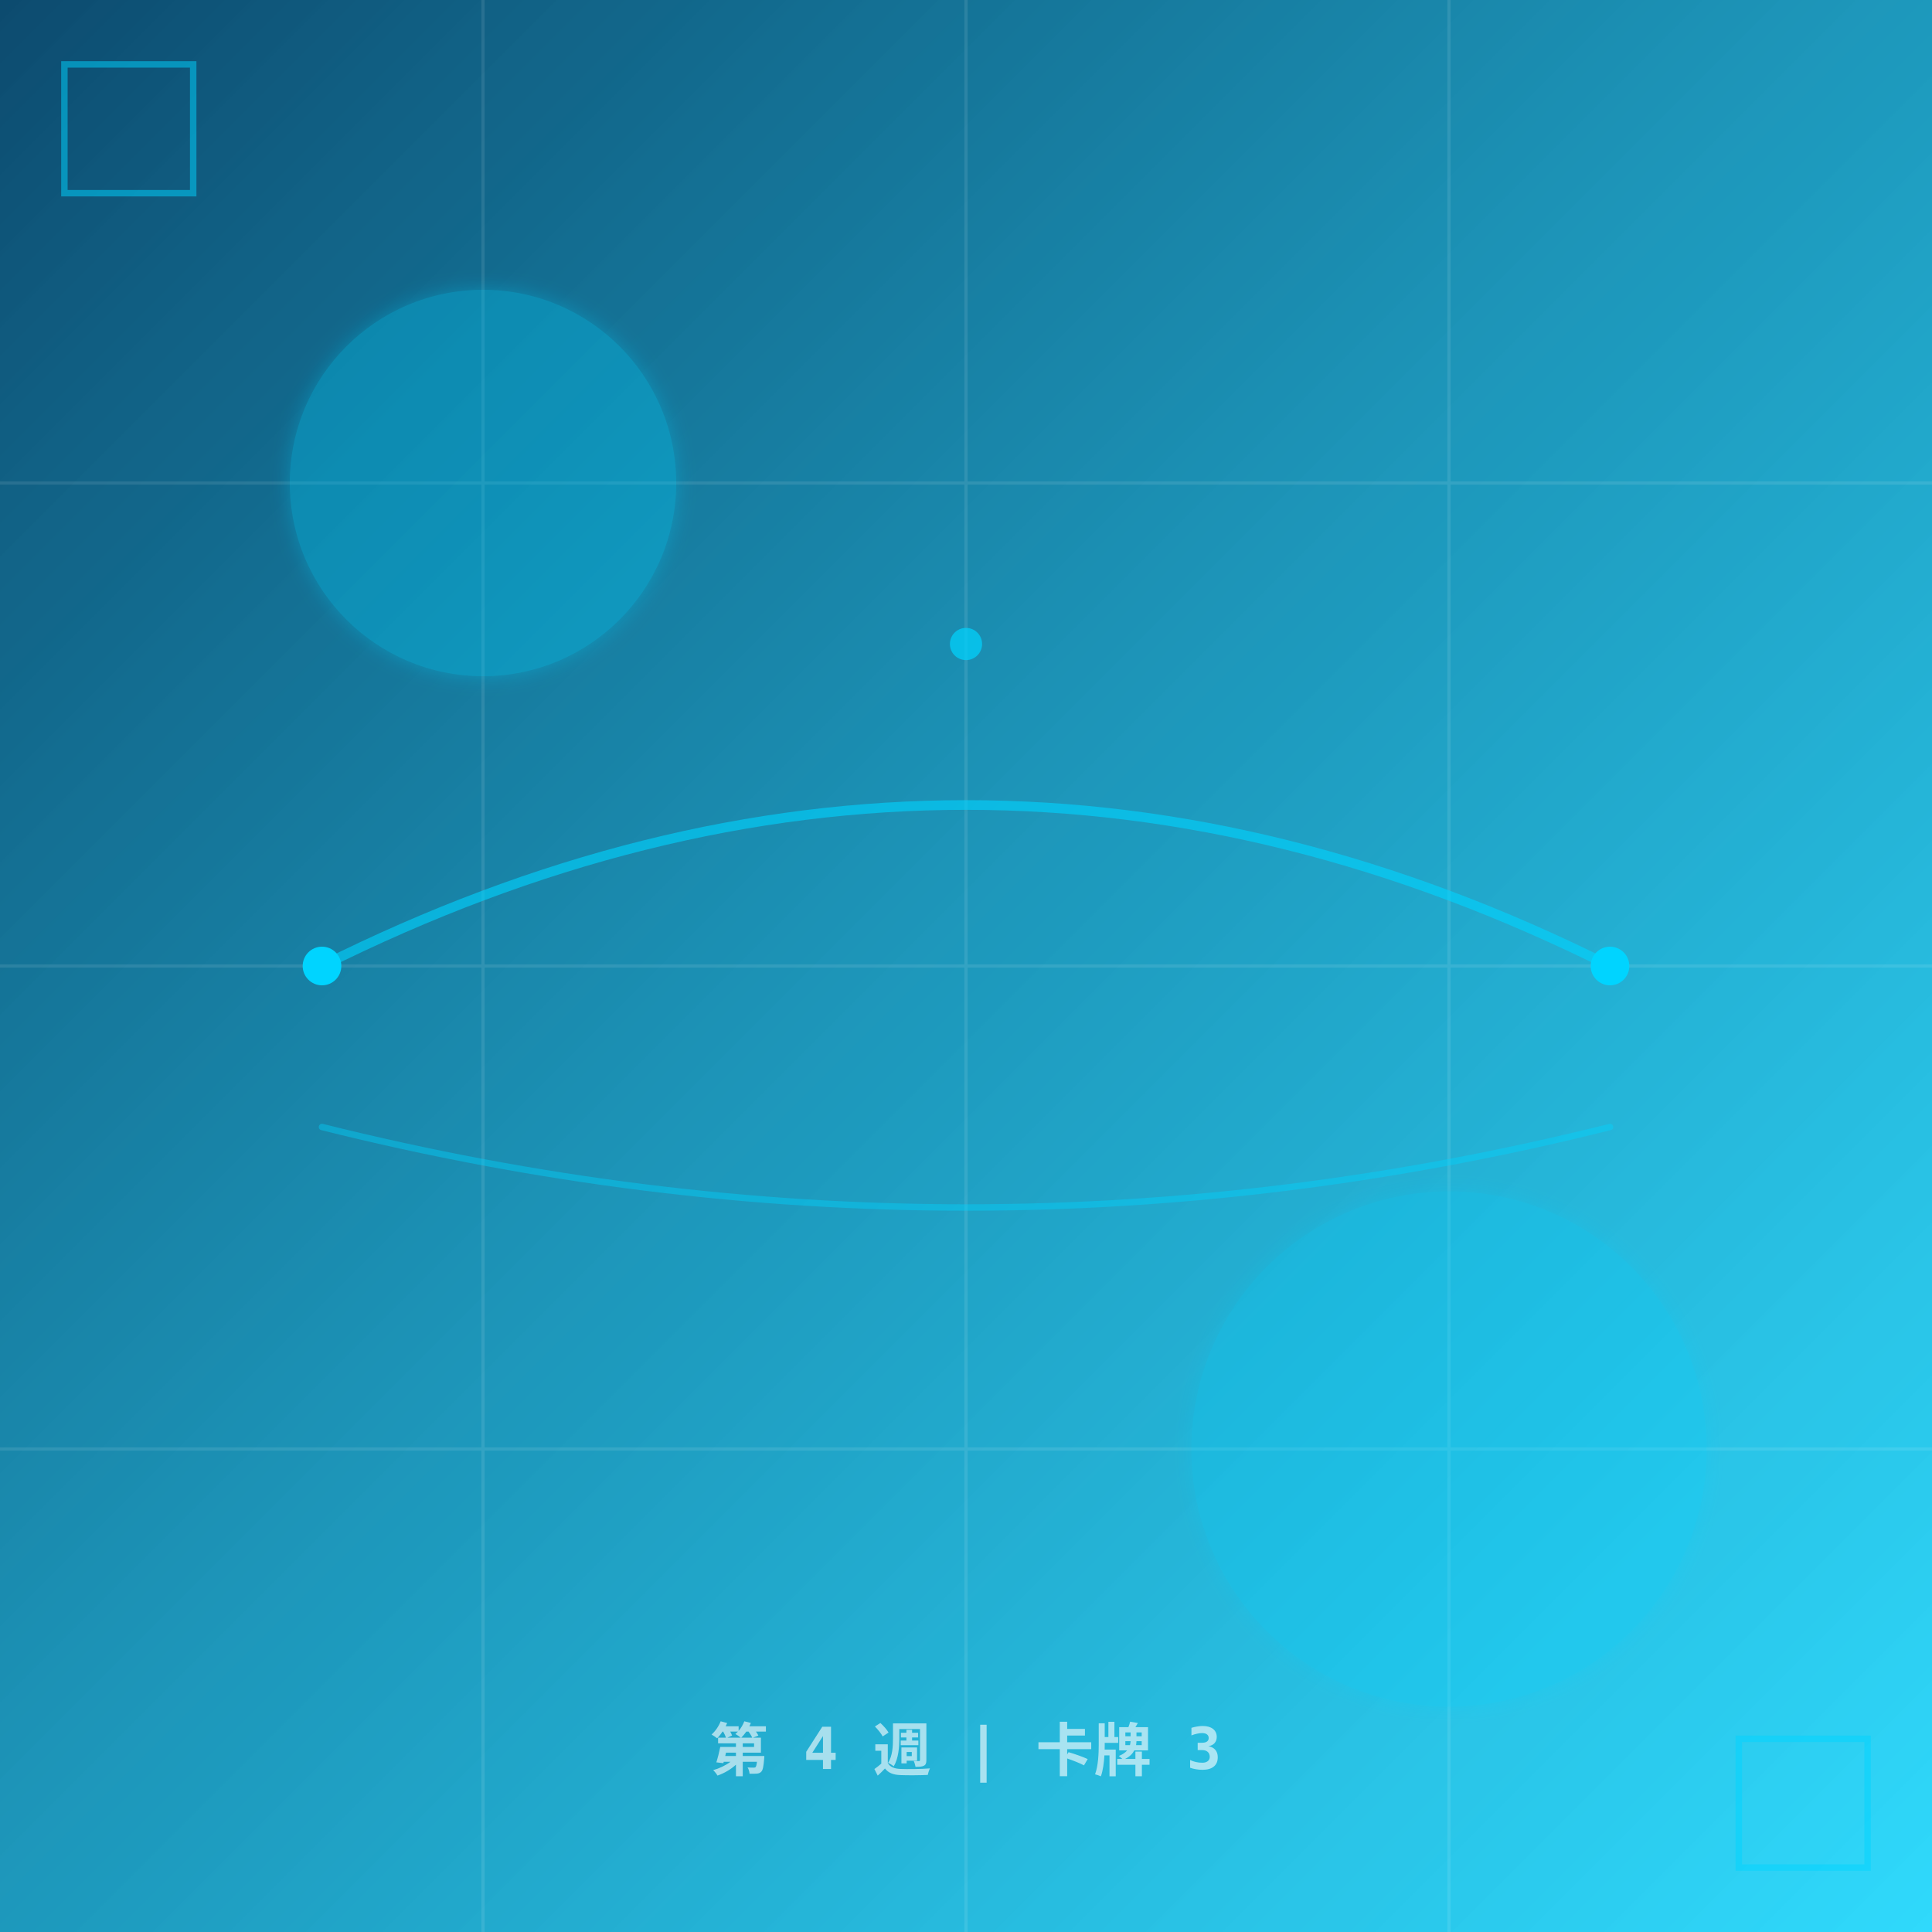
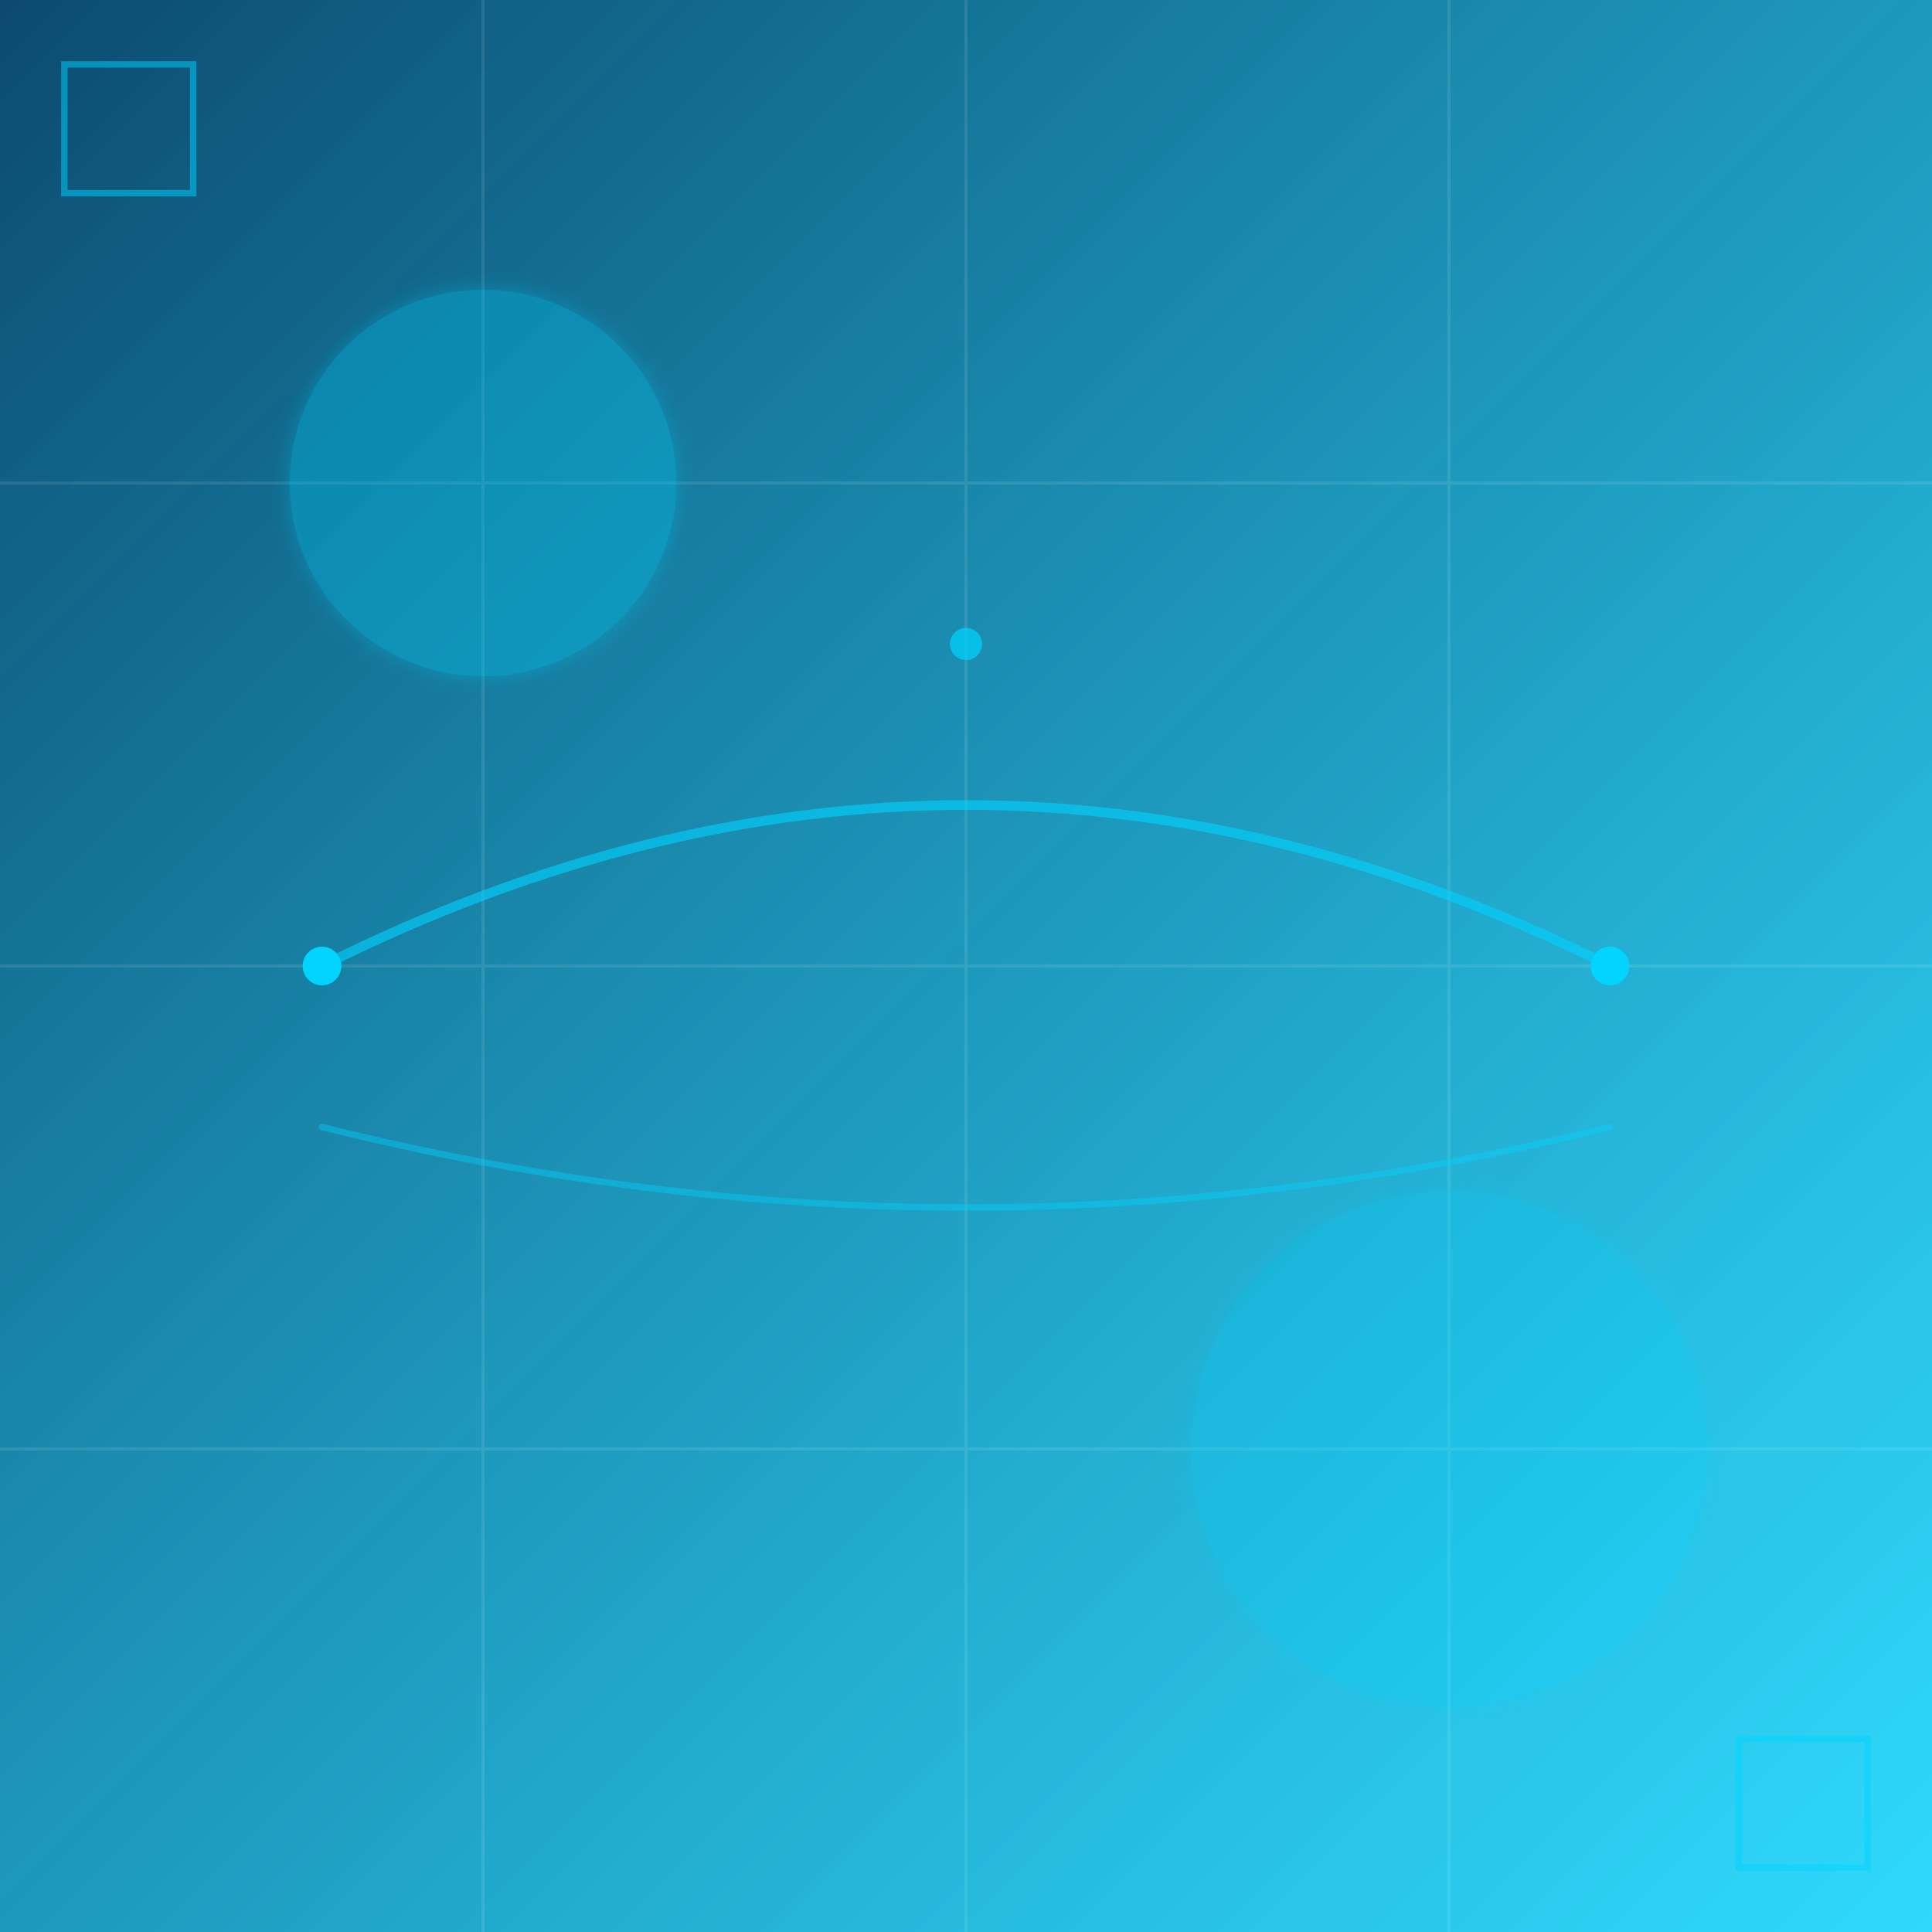
<svg xmlns="http://www.w3.org/2000/svg" width="600" height="600" viewBox="0 0 600 600">
  <defs>
    <linearGradient id="grad-4-3" x1="0%" y1="0%" x2="100%" y2="100%">
      <stop offset="0%" style="stop-color:#0c4a6e;stop-opacity:1" />
      <stop offset="100%" style="stop-color:#00d4ff;stop-opacity:0.8" />
    </linearGradient>
    <filter id="glow-4-3">
      <feGaussianBlur stdDeviation="3" result="coloredBlur" />
      <feMerge>
        <feMergeNode in="coloredBlur" />
        <feMergeNode in="SourceGraphic" />
      </feMerge>
    </filter>
  </defs>
  <rect width="600" height="600" fill="url(#grad-4-3)" />
  <g opacity="0.1" stroke="white" stroke-width="1">
    <line x1="0" y1="150" x2="600" y2="150" />
    <line x1="0" y1="300" x2="600" y2="300" />
    <line x1="0" y1="450" x2="600" y2="450" />
    <line x1="150" y1="0" x2="150" y2="600" />
    <line x1="300" y1="0" x2="300" y2="600" />
    <line x1="450" y1="0" x2="450" y2="600" />
  </g>
  <circle cx="150" cy="150" r="60" fill="#00d4ff" opacity="0.3" filter="url(#glow-4-3)" />
  <circle cx="450" cy="450" r="80" fill="#00d4ff" opacity="0.2" filter="url(#glow-4-3)" />
  <path d="M 100 300 Q 300 200 500 300" stroke="#00d4ff" stroke-width="3" fill="none" opacity="0.6" stroke-linecap="round" />
  <path d="M 100 350 Q 300 400 500 350" stroke="#00d4ff" stroke-width="2" fill="none" opacity="0.4" stroke-linecap="round" />
  <circle cx="100" cy="300" r="6" fill="#00d4ff" />
  <circle cx="300" cy="200" r="5" fill="#00d4ff" opacity="0.7" />
  <circle cx="500" cy="300" r="6" fill="#00d4ff" />
  <rect x="20" y="20" width="40" height="40" fill="none" stroke="#00d4ff" stroke-width="2" opacity="0.5" />
  <rect x="540" y="540" width="40" height="40" fill="none" stroke="#00d4ff" stroke-width="2" opacity="0.5" />
-   <text x="300" y="550" font-family="monospace" font-size="18" font-weight="bold" fill="white" text-anchor="middle" opacity="0.6">第 4 週 | 卡牌 3</text>
</svg>
